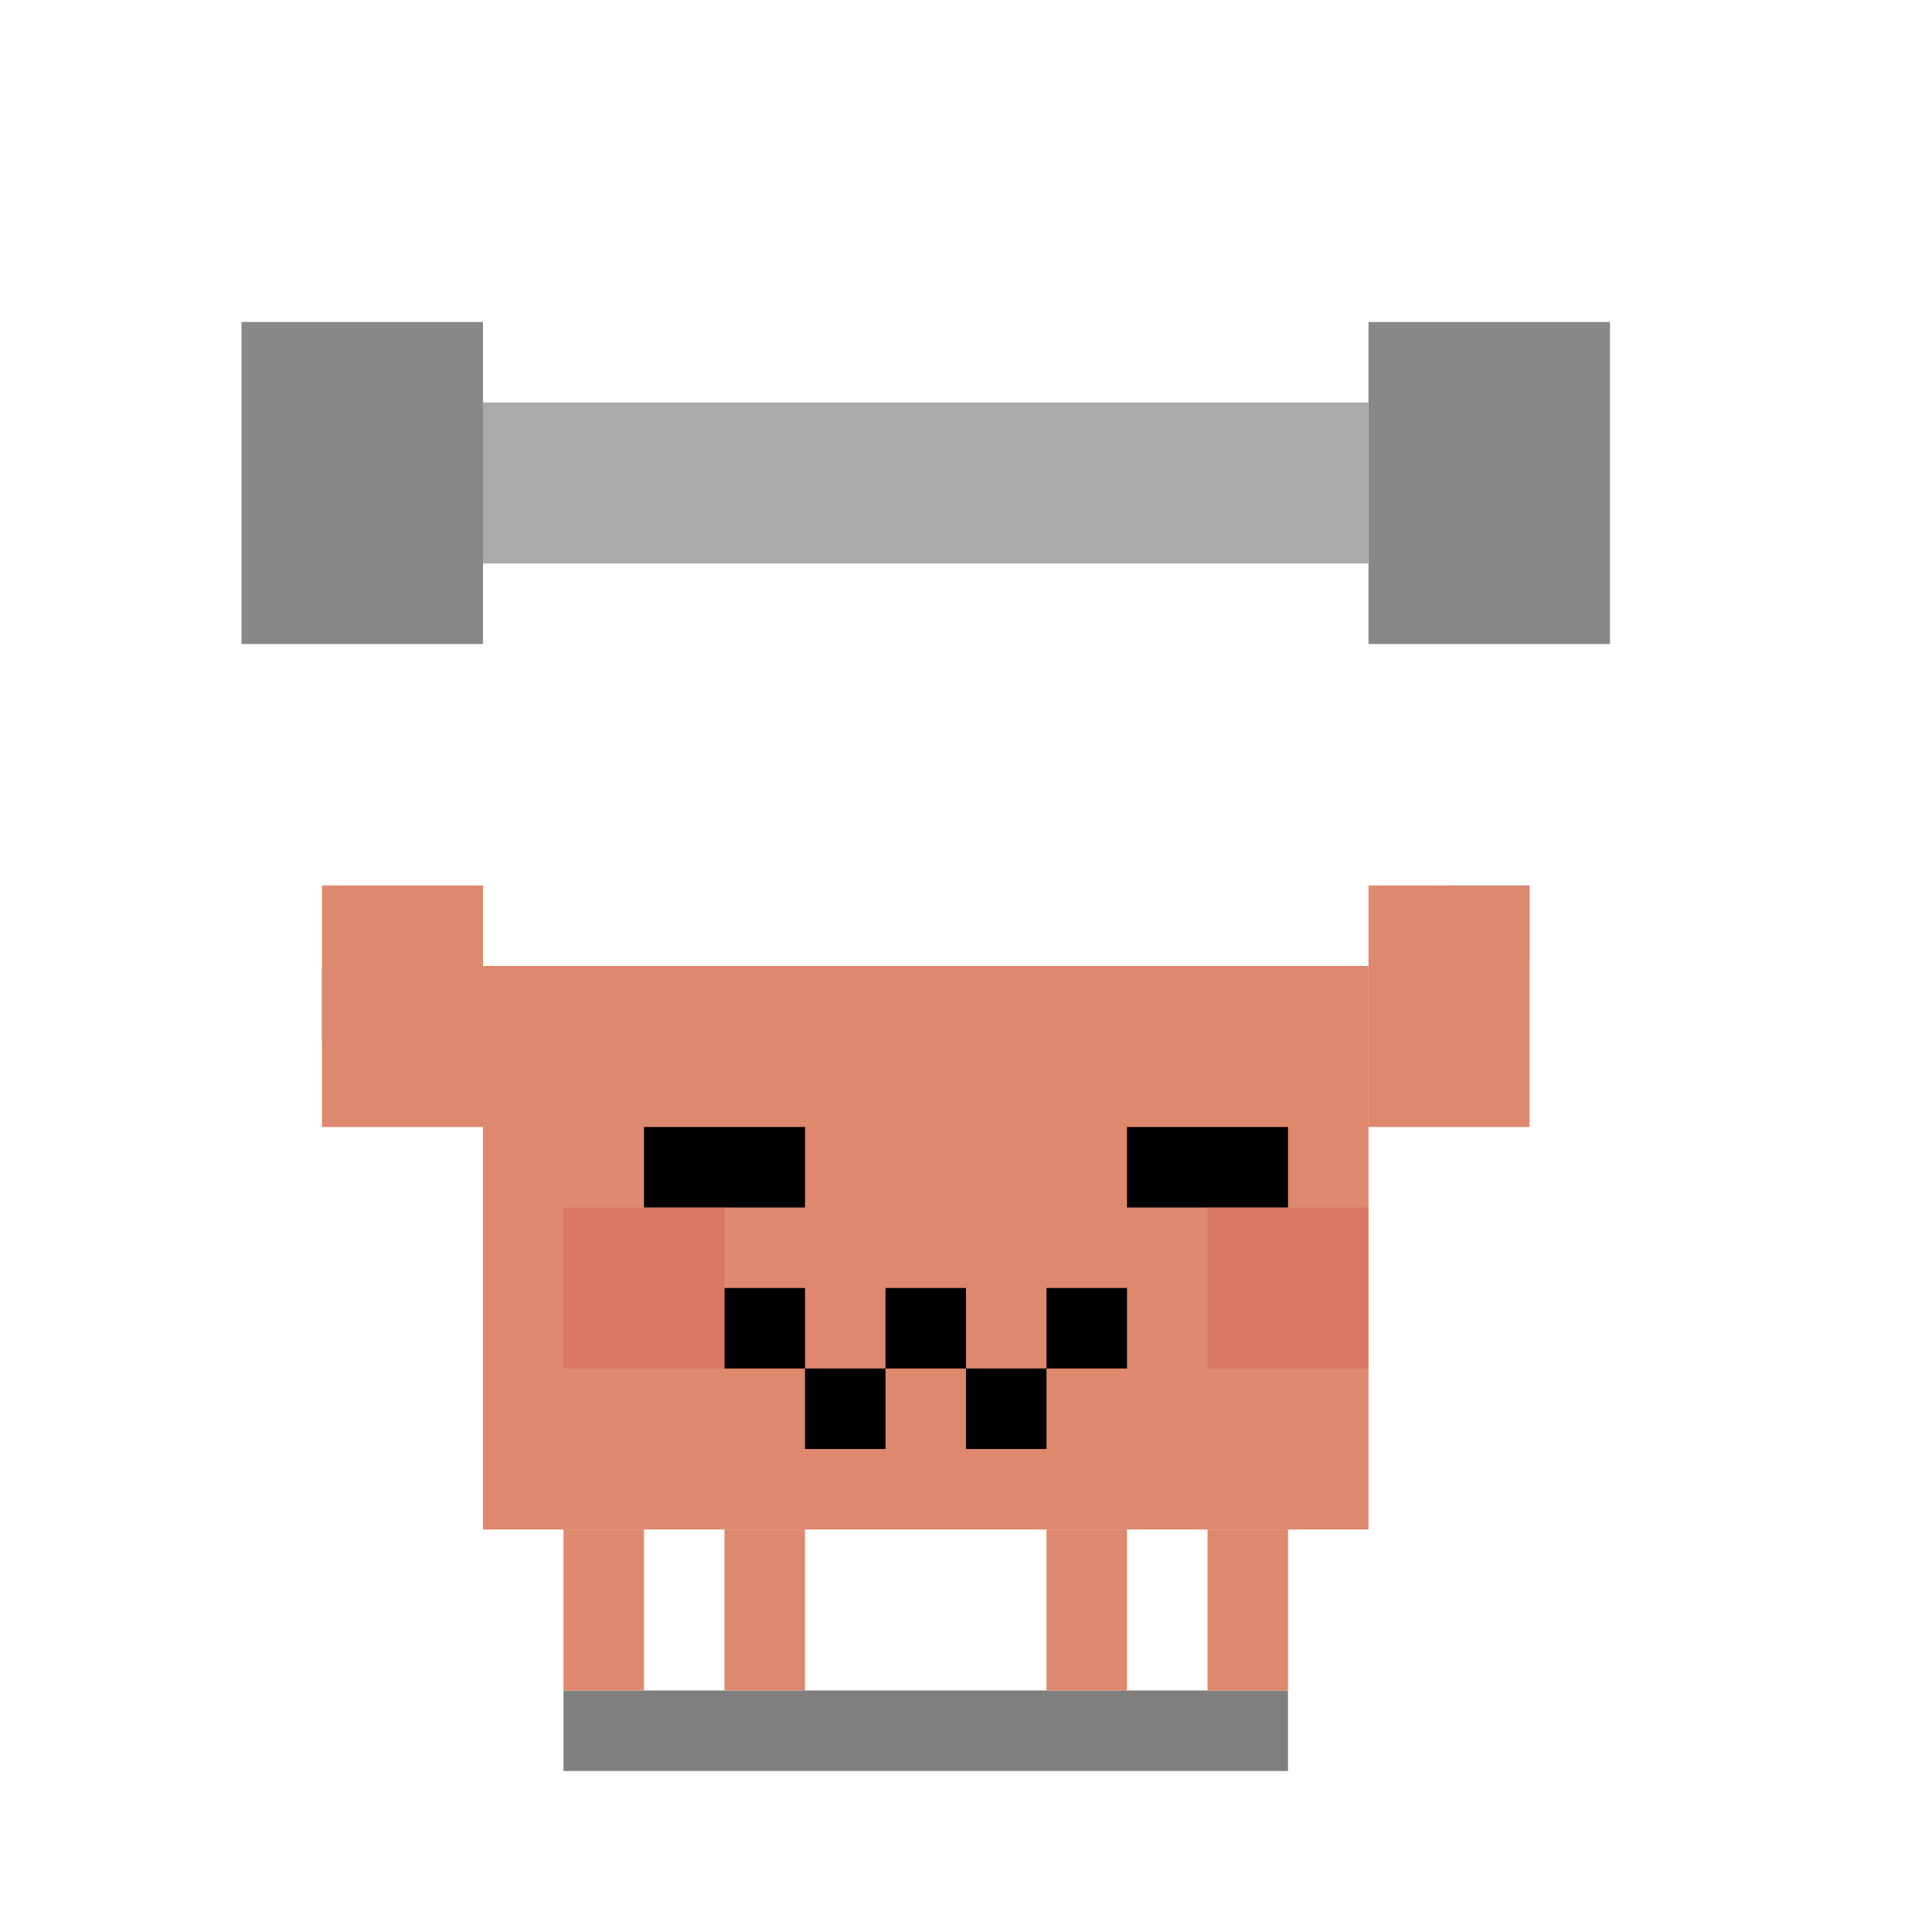
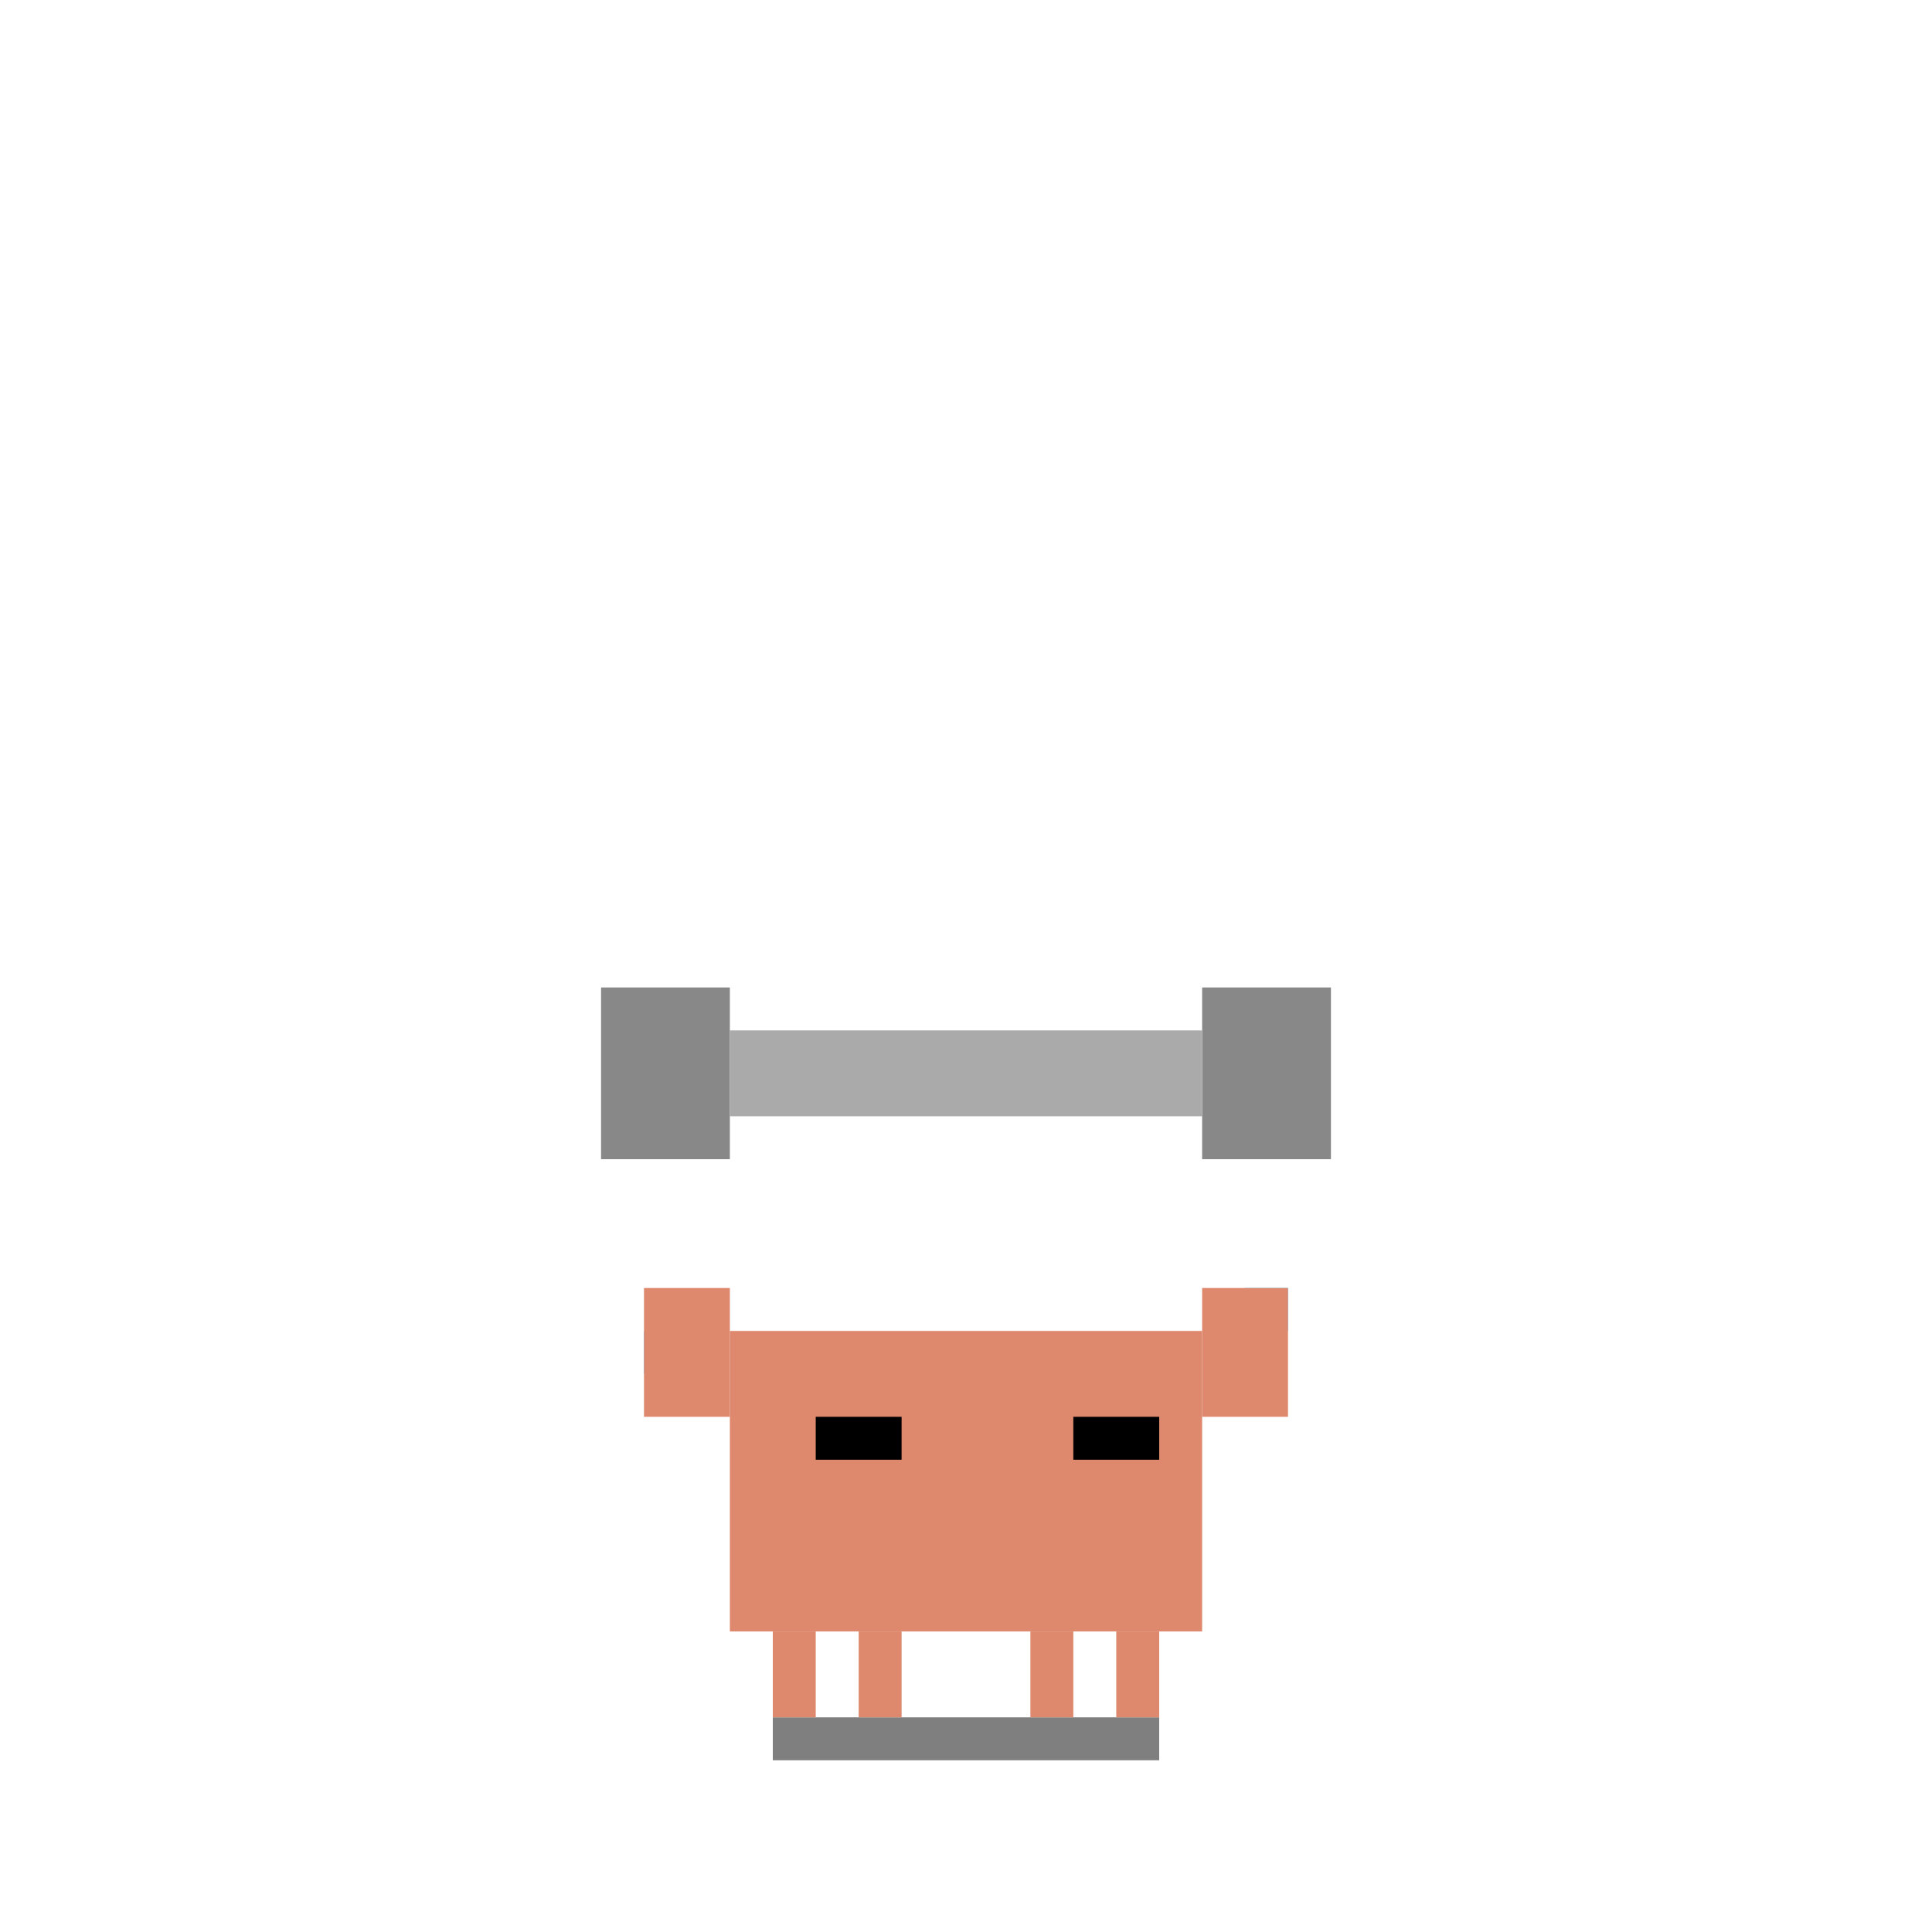
- <svg xmlns="http://www.w3.org/2000/svg" viewBox="-2 -6 20 24" width="500" height="500">
+ <svg xmlns="http://www.w3.org/2000/svg" viewBox="-15 -25 45 45" width="500" height="500">
  <defs>
    <style>
      .lift-body {
        transform-origin: 7.5px 15px;
        animation: lift-press 2s infinite ease-in-out;
      }
      .lift-shadow {
        transform-origin: 7.5px 15.5px;
        animation: lift-shadow 2s infinite ease-in-out;
      }
      .barbell {
-         transform-origin: 7.5px 4px;
        animation: barbell-lift 2s infinite ease-in-out;
      }
      .lift-arms {
-         transform-origin: 7.5px 8px;
        animation: arms-lift 2s infinite ease-in-out;
      }
      .sweat1 { animation: sweat-drop 1.5s infinite ease-in 0.5s; }
      .sweat2 { animation: sweat-drop 1.5s infinite ease-in 1s; }
+       .lift-eyes {
+         transform-origin: 7.5px 9px;
+         animation: lift-strain 2s infinite ease-in-out;
+       }
      @keyframes lift-press {
        0%, 100% { transform: scaleY(1); }
        30% { transform: scaleY(0.92); }
        50% { transform: scaleY(1.02); }
      }
      @keyframes lift-shadow {
        0%, 100% { transform: scaleX(1); opacity: 0.5; }
        30% { transform: scaleX(1.1); opacity: 0.6; }
        50% { transform: scaleX(0.9); opacity: 0.4; }
      }
      @keyframes barbell-lift {
        0%, 100% { transform: translateY(3px); }
        50% { transform: translateY(-3px); }
      }
      @keyframes arms-lift {
        0%, 100% { transform: translateY(2px); }
        50% { transform: translateY(-2px); }
      }
      @keyframes sweat-drop {
        0% { opacity: 0; transform: translate(0, 0); }
        30% { opacity: 0.8; }
        100% { opacity: 0; transform: translate(1px, 4px); }
      }
+       @keyframes lift-strain {
+         0%, 100% { transform: scaleY(1); }
+         30%, 50% { transform: scaleY(0.5); }
+       }
    </style>
  </defs>
  <rect class="lift-shadow" x="3" y="15" width="9" height="1" fill="#000" opacity="0.5" />
-   <rect class="sweat1" x="14" y="5" width="1" height="1" fill="#44BBFF" />
-   <rect class="sweat2" x="0" y="6" width="1" height="1" fill="#44BBFF" />
+   <rect class="sweat1" x="14" y="5" width="1" height="1" fill="#40C4FF" />
+   <rect class="sweat2" x="0" y="6" width="1" height="1" fill="#40C4FF" />
  <g class="barbell">
    <rect x="-1" y="-2" width="3" height="4" fill="#888" />
    <rect x="13" y="-2" width="3" height="4" fill="#888" />
    <rect x="2" y="-1" width="11" height="2" fill="#AAA" />
  </g>
  <g class="lift-body">
    <g fill="#DE886D">
      <rect x="3" y="13" width="1" height="2" />
      <rect x="5" y="13" width="1" height="2" />
      <rect x="9" y="13" width="1" height="2" />
      <rect x="11" y="13" width="1" height="2" />
      <rect x="2" y="6" width="11" height="7" />
    </g>
    <g class="lift-arms" fill="#DE886D">
      <rect x="0" y="5" width="2" height="3" />
      <rect x="13" y="5" width="2" height="3" />
    </g>
-     <g fill="#000">
+     <g class="lift-eyes" fill="#000">
      <rect x="4" y="8" width="2" height="1" />
      <rect x="10" y="8" width="2" height="1" />
    </g>
-     <g fill="#000">
-       <rect x="5" y="10" width="1" height="1" />
-       <rect x="6" y="11" width="1" height="1" />
-       <rect x="7" y="10" width="1" height="1" />
-       <rect x="8" y="11" width="1" height="1" />
-       <rect x="9" y="10" width="1" height="1" />
-     </g>
-     <g fill="#CC4444" opacity="0.25">
-       <rect x="3" y="9" width="2" height="2" />
-       <rect x="11" y="9" width="2" height="2" />
-     </g>
  </g>
</svg>
